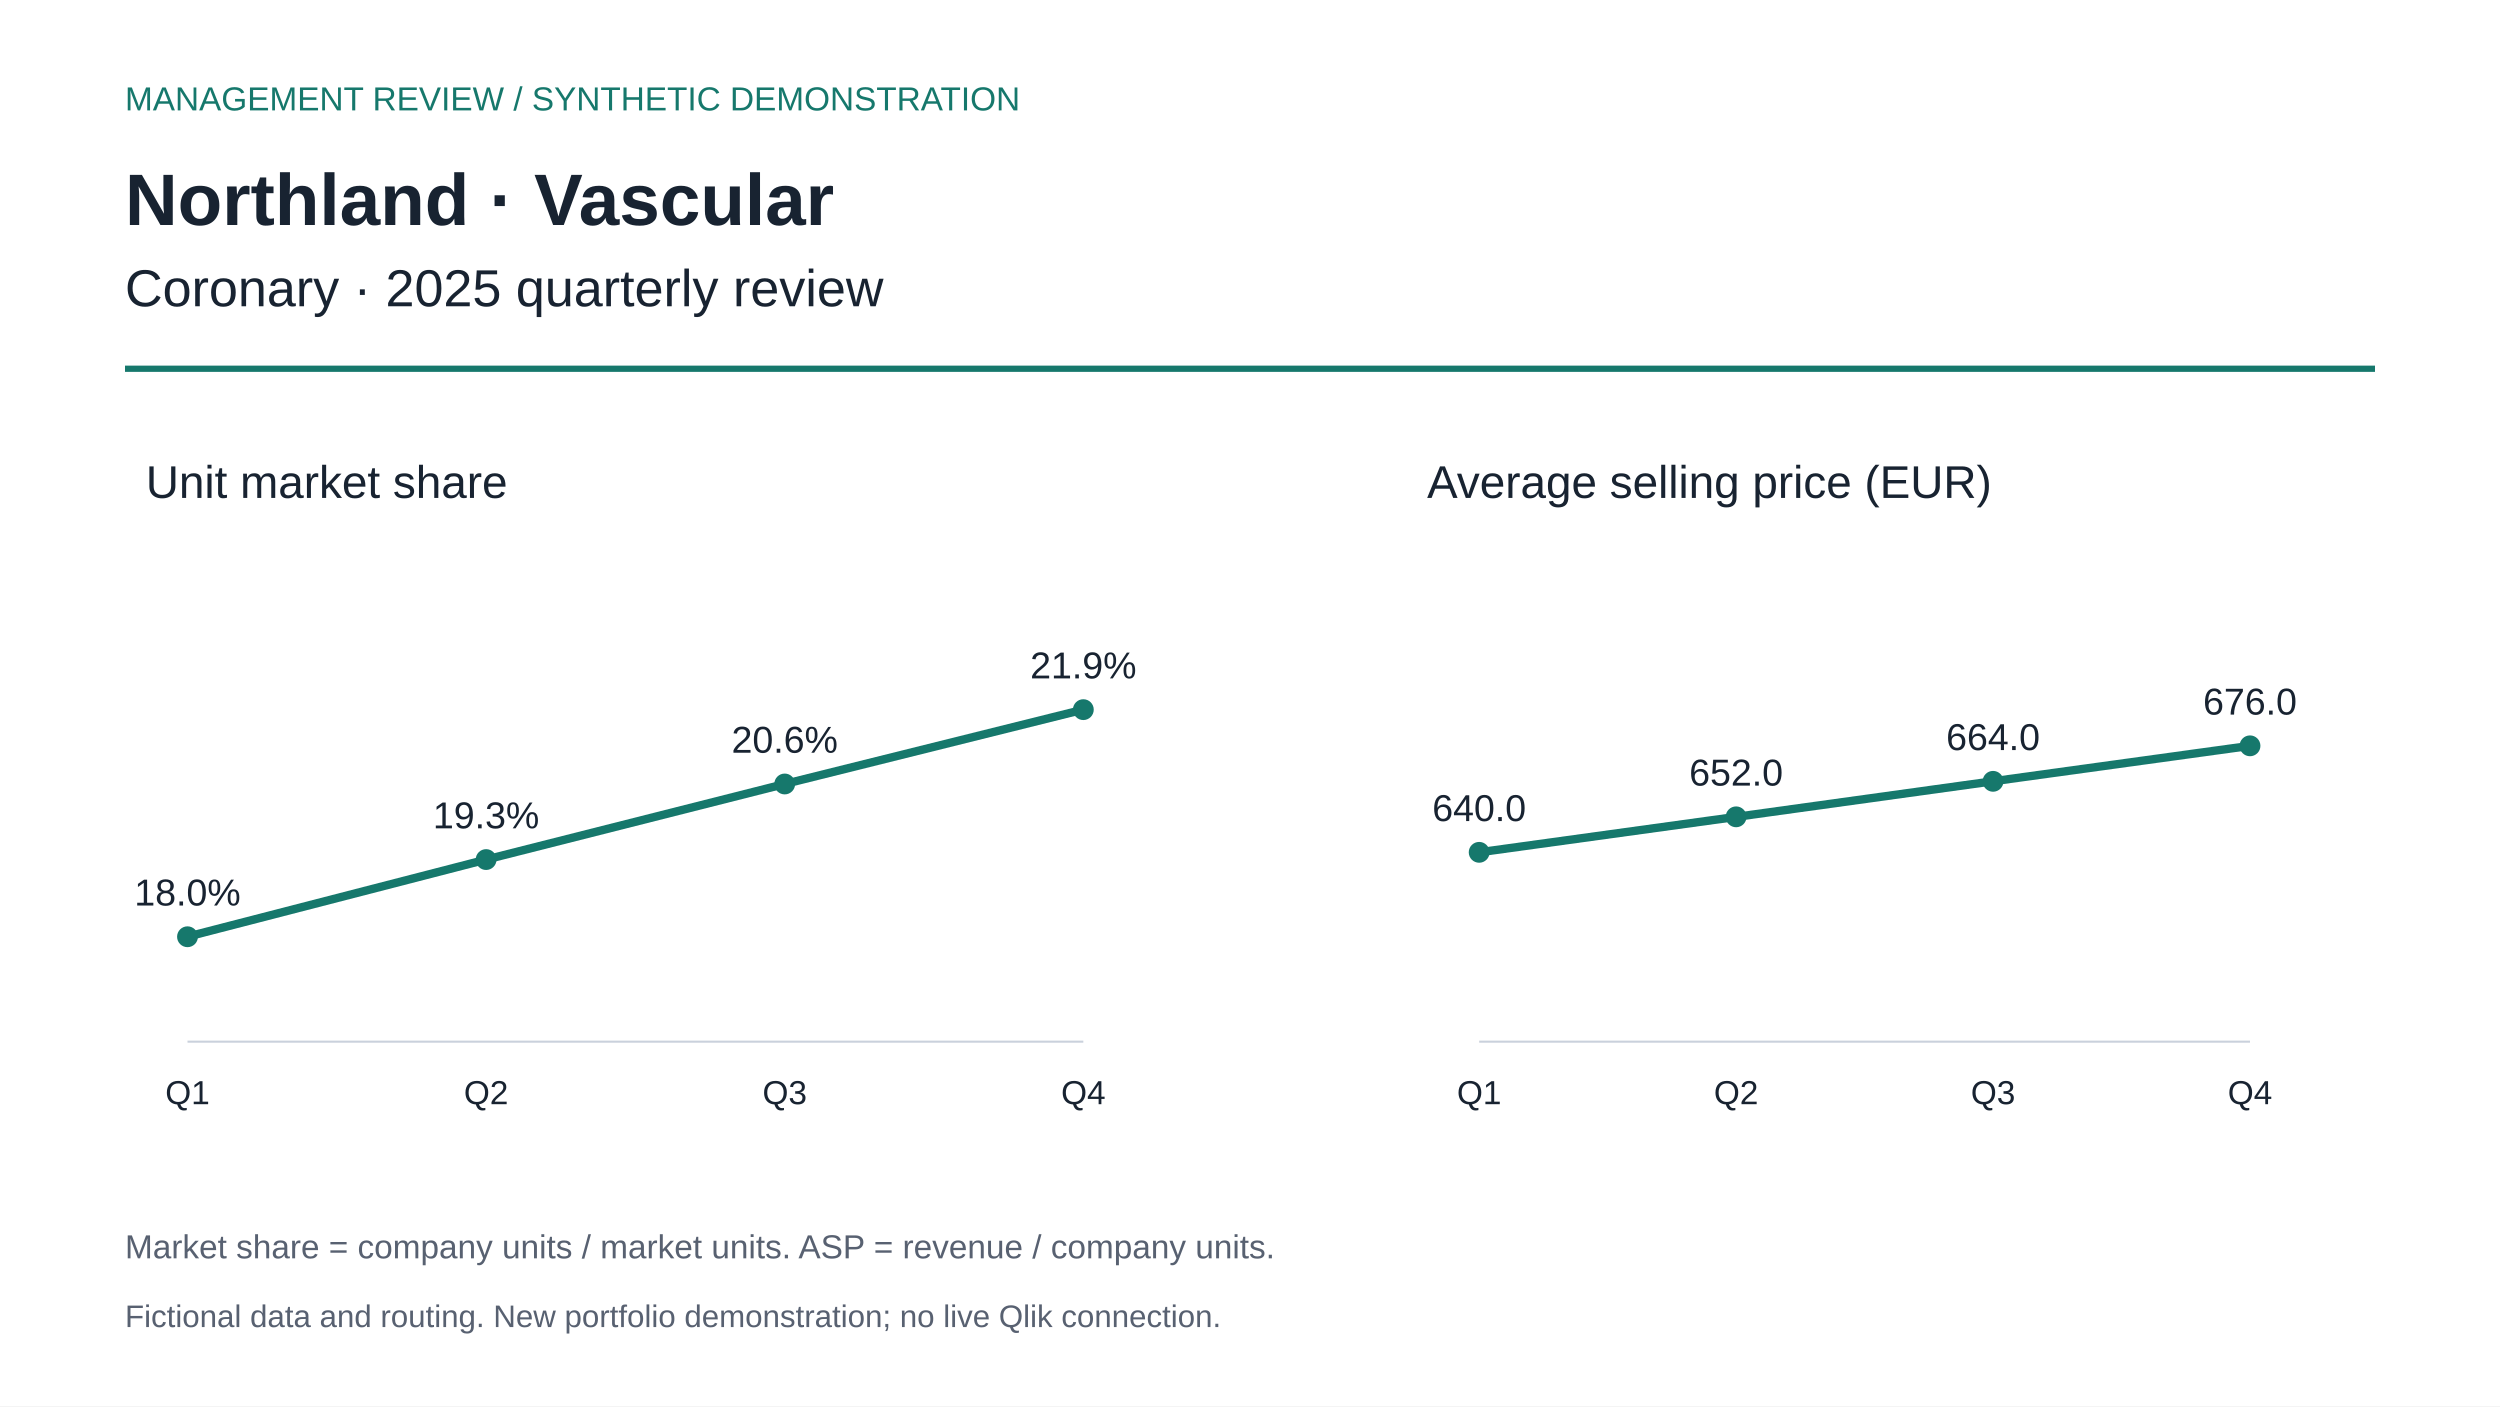
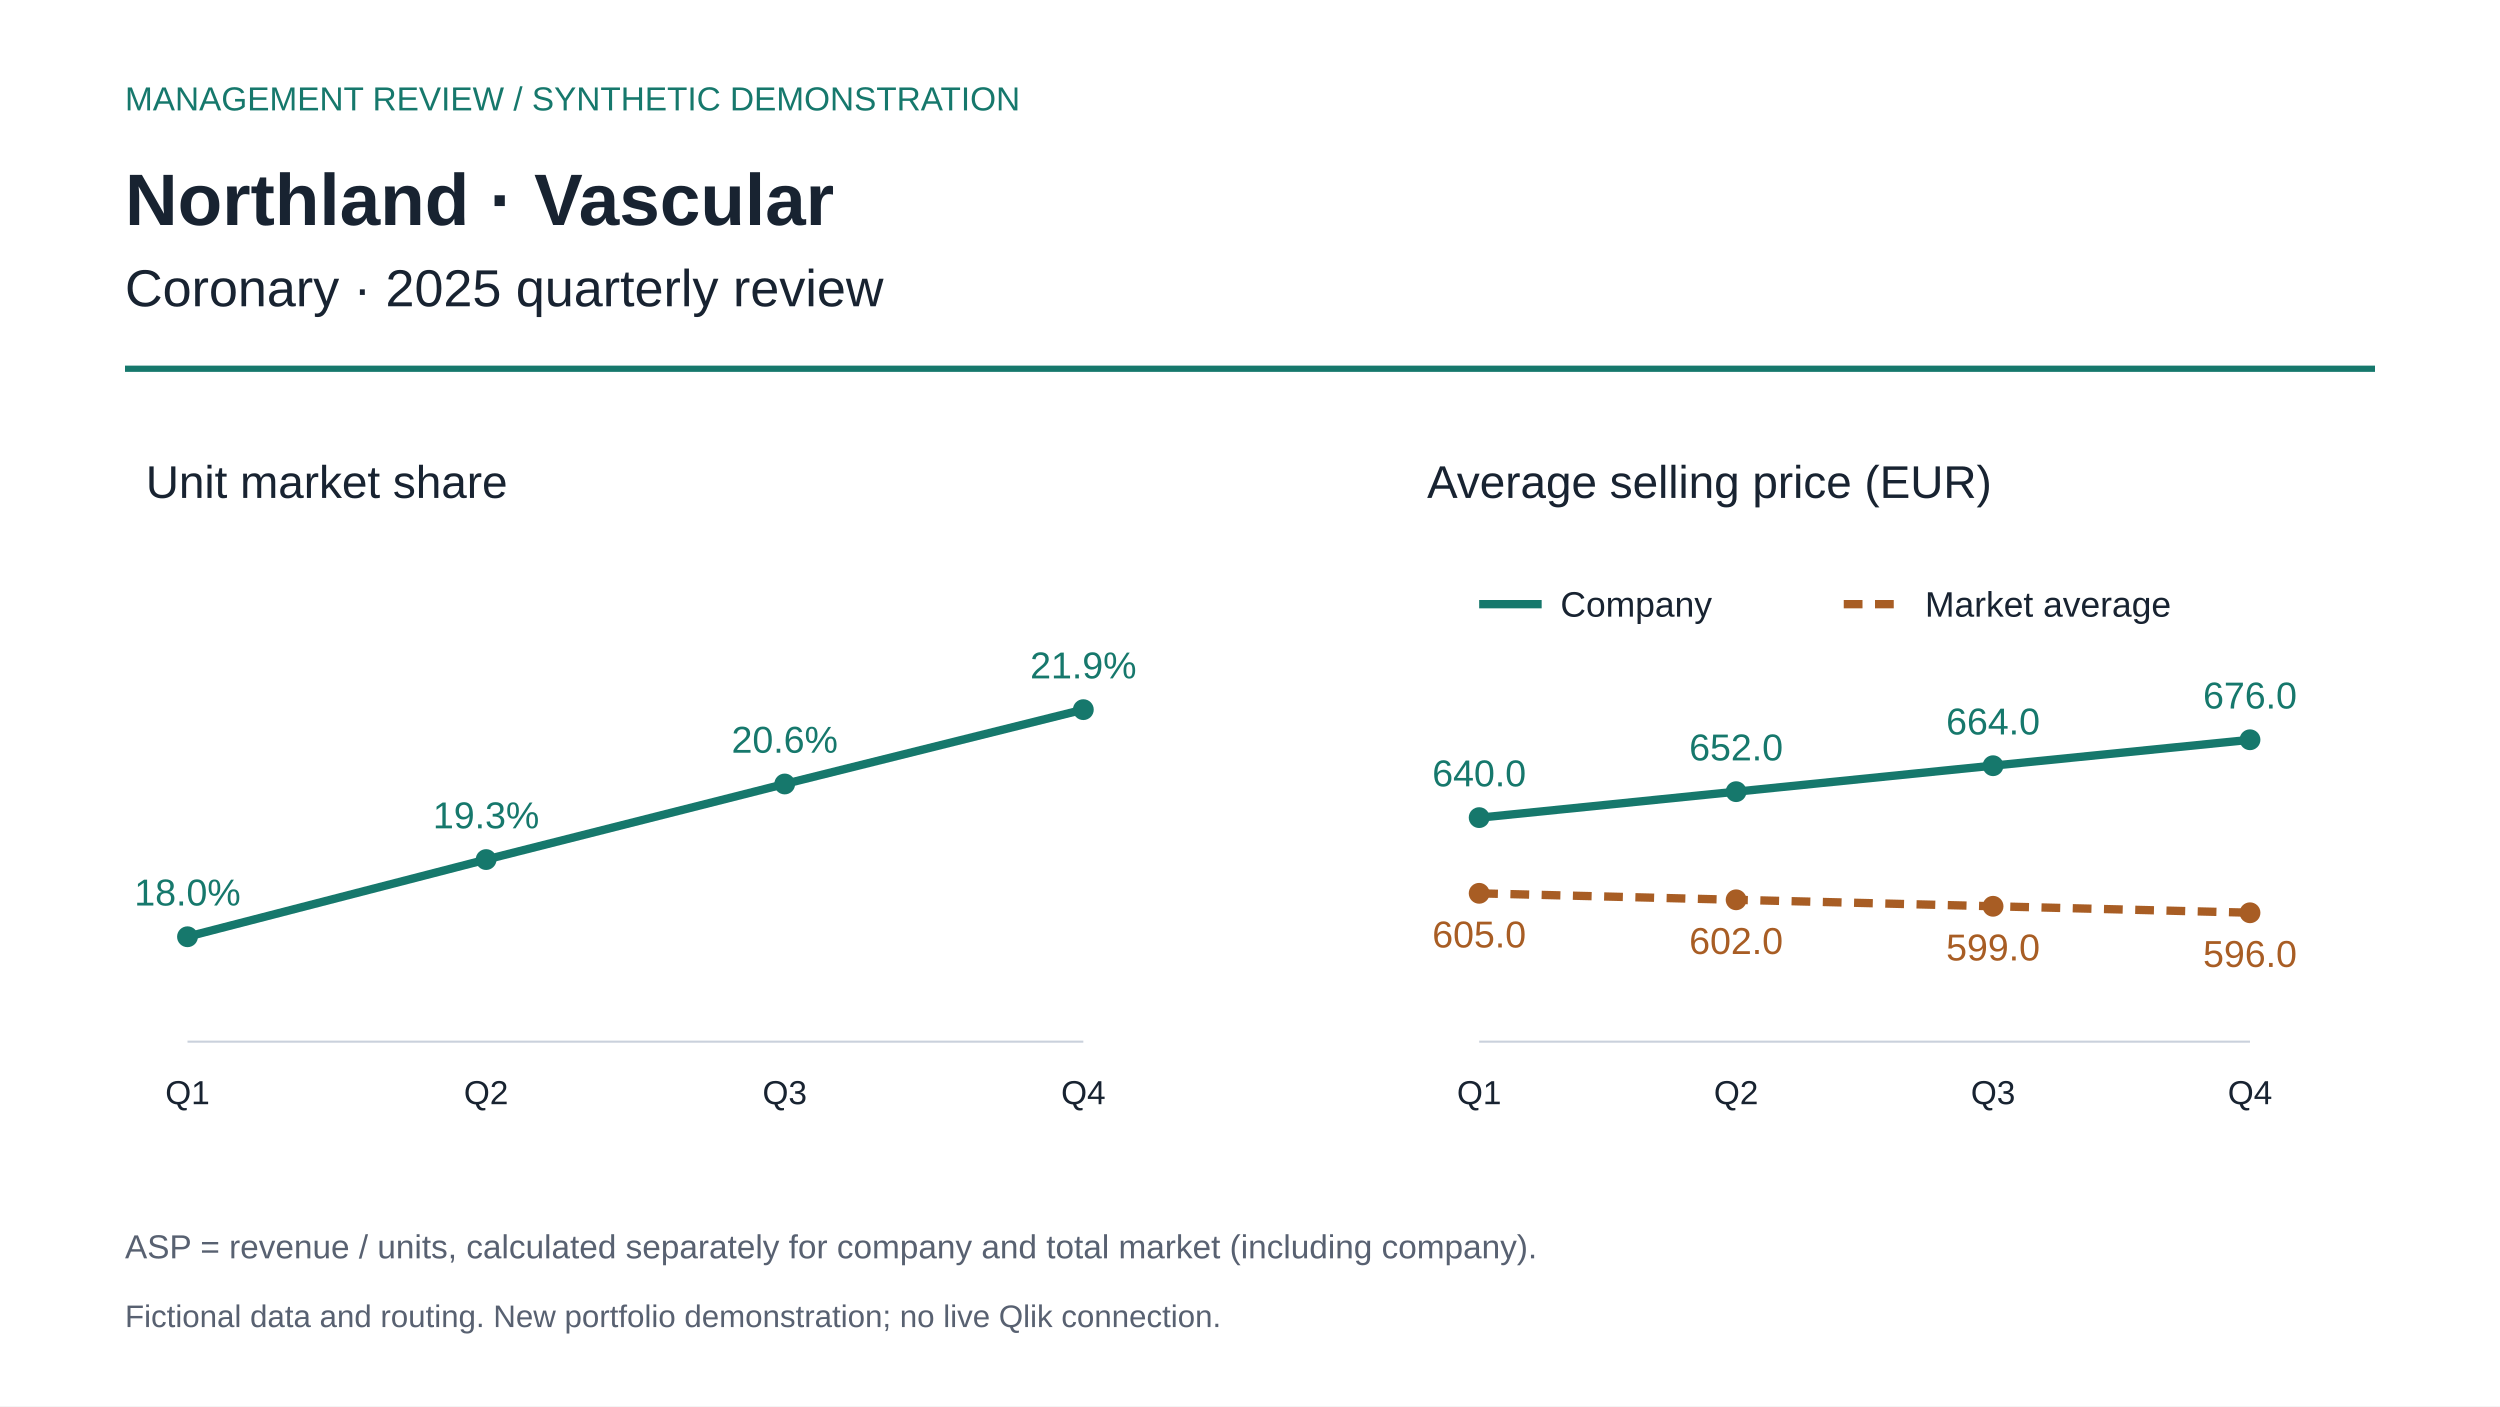
<svg xmlns="http://www.w3.org/2000/svg" width="1200" height="675" viewBox="0 0 1200 675">
  <rect width="1200" height="675" fill="#fff" />
  <g font-family="Arial,sans-serif" fill="#182331">
    <text x="60" y="53" font-size="16" fill="#16786c">MANAGEMENT REVIEW / SYNTHETIC DEMONSTRATION</text>
    <text x="60" y="108" font-size="35" font-weight="700">Northland · Vascular</text>
    <text x="60" y="147" font-size="25">Coronary · 2025 quarterly review</text>
    <line x1="60" y1="177" x2="1140" y2="177" stroke="#16786c" stroke-width="3" />
    <text x="70" y="239" font-size="22">Unit market share</text>
    <text x="685" y="239" font-size="22">Average selling price (EUR)</text>
    <line x1="90" y1="500" x2="520" y2="500" stroke="#cad1dc" />
    <polyline points="90.0,449.6 233.3,412.6 376.7,376.3 520.0,340.6" fill="none" stroke="#16786c" stroke-width="4" />
    <circle cx="90.0" cy="449.642" r="5" fill="#16786c" />
-     <text x="90.0" y="434.642" text-anchor="middle" font-size="18">18.0%</text>
+     <text x="90.0" y="434.642" text-anchor="middle" font-size="18" fill="#16786c">18.0%</text>
+     <circle cx="233.333" cy="412.592" r="5" fill="#16786c" />
+     <text x="233.333" y="397.592" text-anchor="middle" font-size="18" fill="#16786c">19.3%</text>
+     <circle cx="376.667" cy="376.312" r="5" fill="#16786c" />
+     <text x="376.667" y="361.312" text-anchor="middle" font-size="18" fill="#16786c">20.6%</text>
+     <circle cx="520.0" cy="340.63" r="5" fill="#16786c" />
+     <text x="520.0" y="325.63" text-anchor="middle" font-size="18" fill="#16786c">21.9%</text>
    <text x="90.0" y="530" text-anchor="middle" font-size="16">Q1</text>
-     <circle cx="233.333" cy="412.592" r="5" fill="#16786c" />
-     <text x="233.333" y="397.592" text-anchor="middle" font-size="18">19.3%</text>
    <text x="233.333" y="530" text-anchor="middle" font-size="16">Q2</text>
-     <circle cx="376.667" cy="376.312" r="5" fill="#16786c" />
-     <text x="376.667" y="361.312" text-anchor="middle" font-size="18">20.6%</text>
    <text x="376.667" y="530" text-anchor="middle" font-size="16">Q3</text>
-     <circle cx="520.0" cy="340.63" r="5" fill="#16786c" />
-     <text x="520.0" y="325.63" text-anchor="middle" font-size="18">21.9%</text>
    <text x="520.0" y="530" text-anchor="middle" font-size="16">Q4</text>
    <line x1="710" y1="500" x2="1080" y2="500" stroke="#cad1dc" />
-     <polyline points="710.0,409.1 833.3,392.1 956.7,375.0 1080.0,358.0" fill="none" stroke="#16786c" stroke-width="4" />
-     <circle cx="710.0" cy="409.118" r="5" fill="#16786c" />
-     <text x="710.0" y="394.118" text-anchor="middle" font-size="18">640.0</text>
+     <polyline points="710.0,392.5 833.3,380.0 956.7,367.5 1080.0,355.1" fill="none" stroke="#16786c" stroke-width="4" />
+     <circle cx="710.0" cy="392.457" r="5" fill="#16786c" />
+     <text x="710.0" y="377.457" text-anchor="middle" font-size="18" fill="#16786c">640.0</text>
+     <circle cx="833.333" cy="380" r="5" fill="#16786c" />
+     <text x="833.333" y="365" text-anchor="middle" font-size="18" fill="#16786c">652.0</text>
+     <circle cx="956.667" cy="367.543" r="5" fill="#16786c" />
+     <text x="956.667" y="352.543" text-anchor="middle" font-size="18" fill="#16786c">664.0</text>
+     <circle cx="1080.0" cy="355.087" r="5" fill="#16786c" />
+     <text x="1080.0" y="340.087" text-anchor="middle" font-size="18" fill="#16786c">676.0</text>
+     <polyline points="710.0,428.8 833.3,431.9 956.7,435.0 1080.0,438.1" fill="none" stroke="#a85d24" stroke-width="4" stroke-dasharray="9 6" />
+     <circle cx="710.0" cy="428.789" r="5" fill="#a85d24" />
+     <text x="710.0" y="454.789" text-anchor="middle" font-size="18" fill="#a85d24">605.0</text>
+     <circle cx="833.333" cy="431.903" r="5" fill="#a85d24" />
+     <text x="833.333" y="457.903" text-anchor="middle" font-size="18" fill="#a85d24">602.0</text>
+     <circle cx="956.667" cy="435.017" r="5" fill="#a85d24" />
+     <text x="956.667" y="461.017" text-anchor="middle" font-size="18" fill="#a85d24">599.0</text>
+     <circle cx="1080.0" cy="438.131" r="5" fill="#a85d24" />
+     <text x="1080.0" y="464.131" text-anchor="middle" font-size="18" fill="#a85d24">596.0</text>
    <text x="710.0" y="530" text-anchor="middle" font-size="16">Q1</text>
-     <circle cx="833.333" cy="392.078" r="5" fill="#16786c" />
-     <text x="833.333" y="377.078" text-anchor="middle" font-size="18">652.0</text>
    <text x="833.333" y="530" text-anchor="middle" font-size="16">Q2</text>
-     <circle cx="956.667" cy="375.037" r="5" fill="#16786c" />
-     <text x="956.667" y="360.037" text-anchor="middle" font-size="18">664.0</text>
    <text x="956.667" y="530" text-anchor="middle" font-size="16">Q3</text>
-     <circle cx="1080.0" cy="357.997" r="5" fill="#16786c" />
-     <text x="1080.0" y="342.997" text-anchor="middle" font-size="18">676.0</text>
    <text x="1080.0" y="530" text-anchor="middle" font-size="16">Q4</text>
-     <text x="60" y="604" font-size="16" fill="#586171">Market share = company units / market units. ASP = revenue / company units.</text>
+     <line x1="710" y1="290" x2="740" y2="290" stroke="#16786c" stroke-width="4" />
+     <text x="749" y="296" font-size="17">Company</text>
+     <line x1="885" y1="290" x2="915" y2="290" stroke="#a85d24" stroke-width="4" stroke-dasharray="9 6" />
+     <text x="924" y="296" font-size="17">Market average</text>
+     <text x="60" y="604" font-size="16" fill="#586171">ASP = revenue / units, calculated separately for company and total market (including company).</text>
    <text x="60" y="637" font-size="15" fill="#586171">Fictional data and routing. New portfolio demonstration; no live Qlik connection.</text>
  </g>
</svg>
